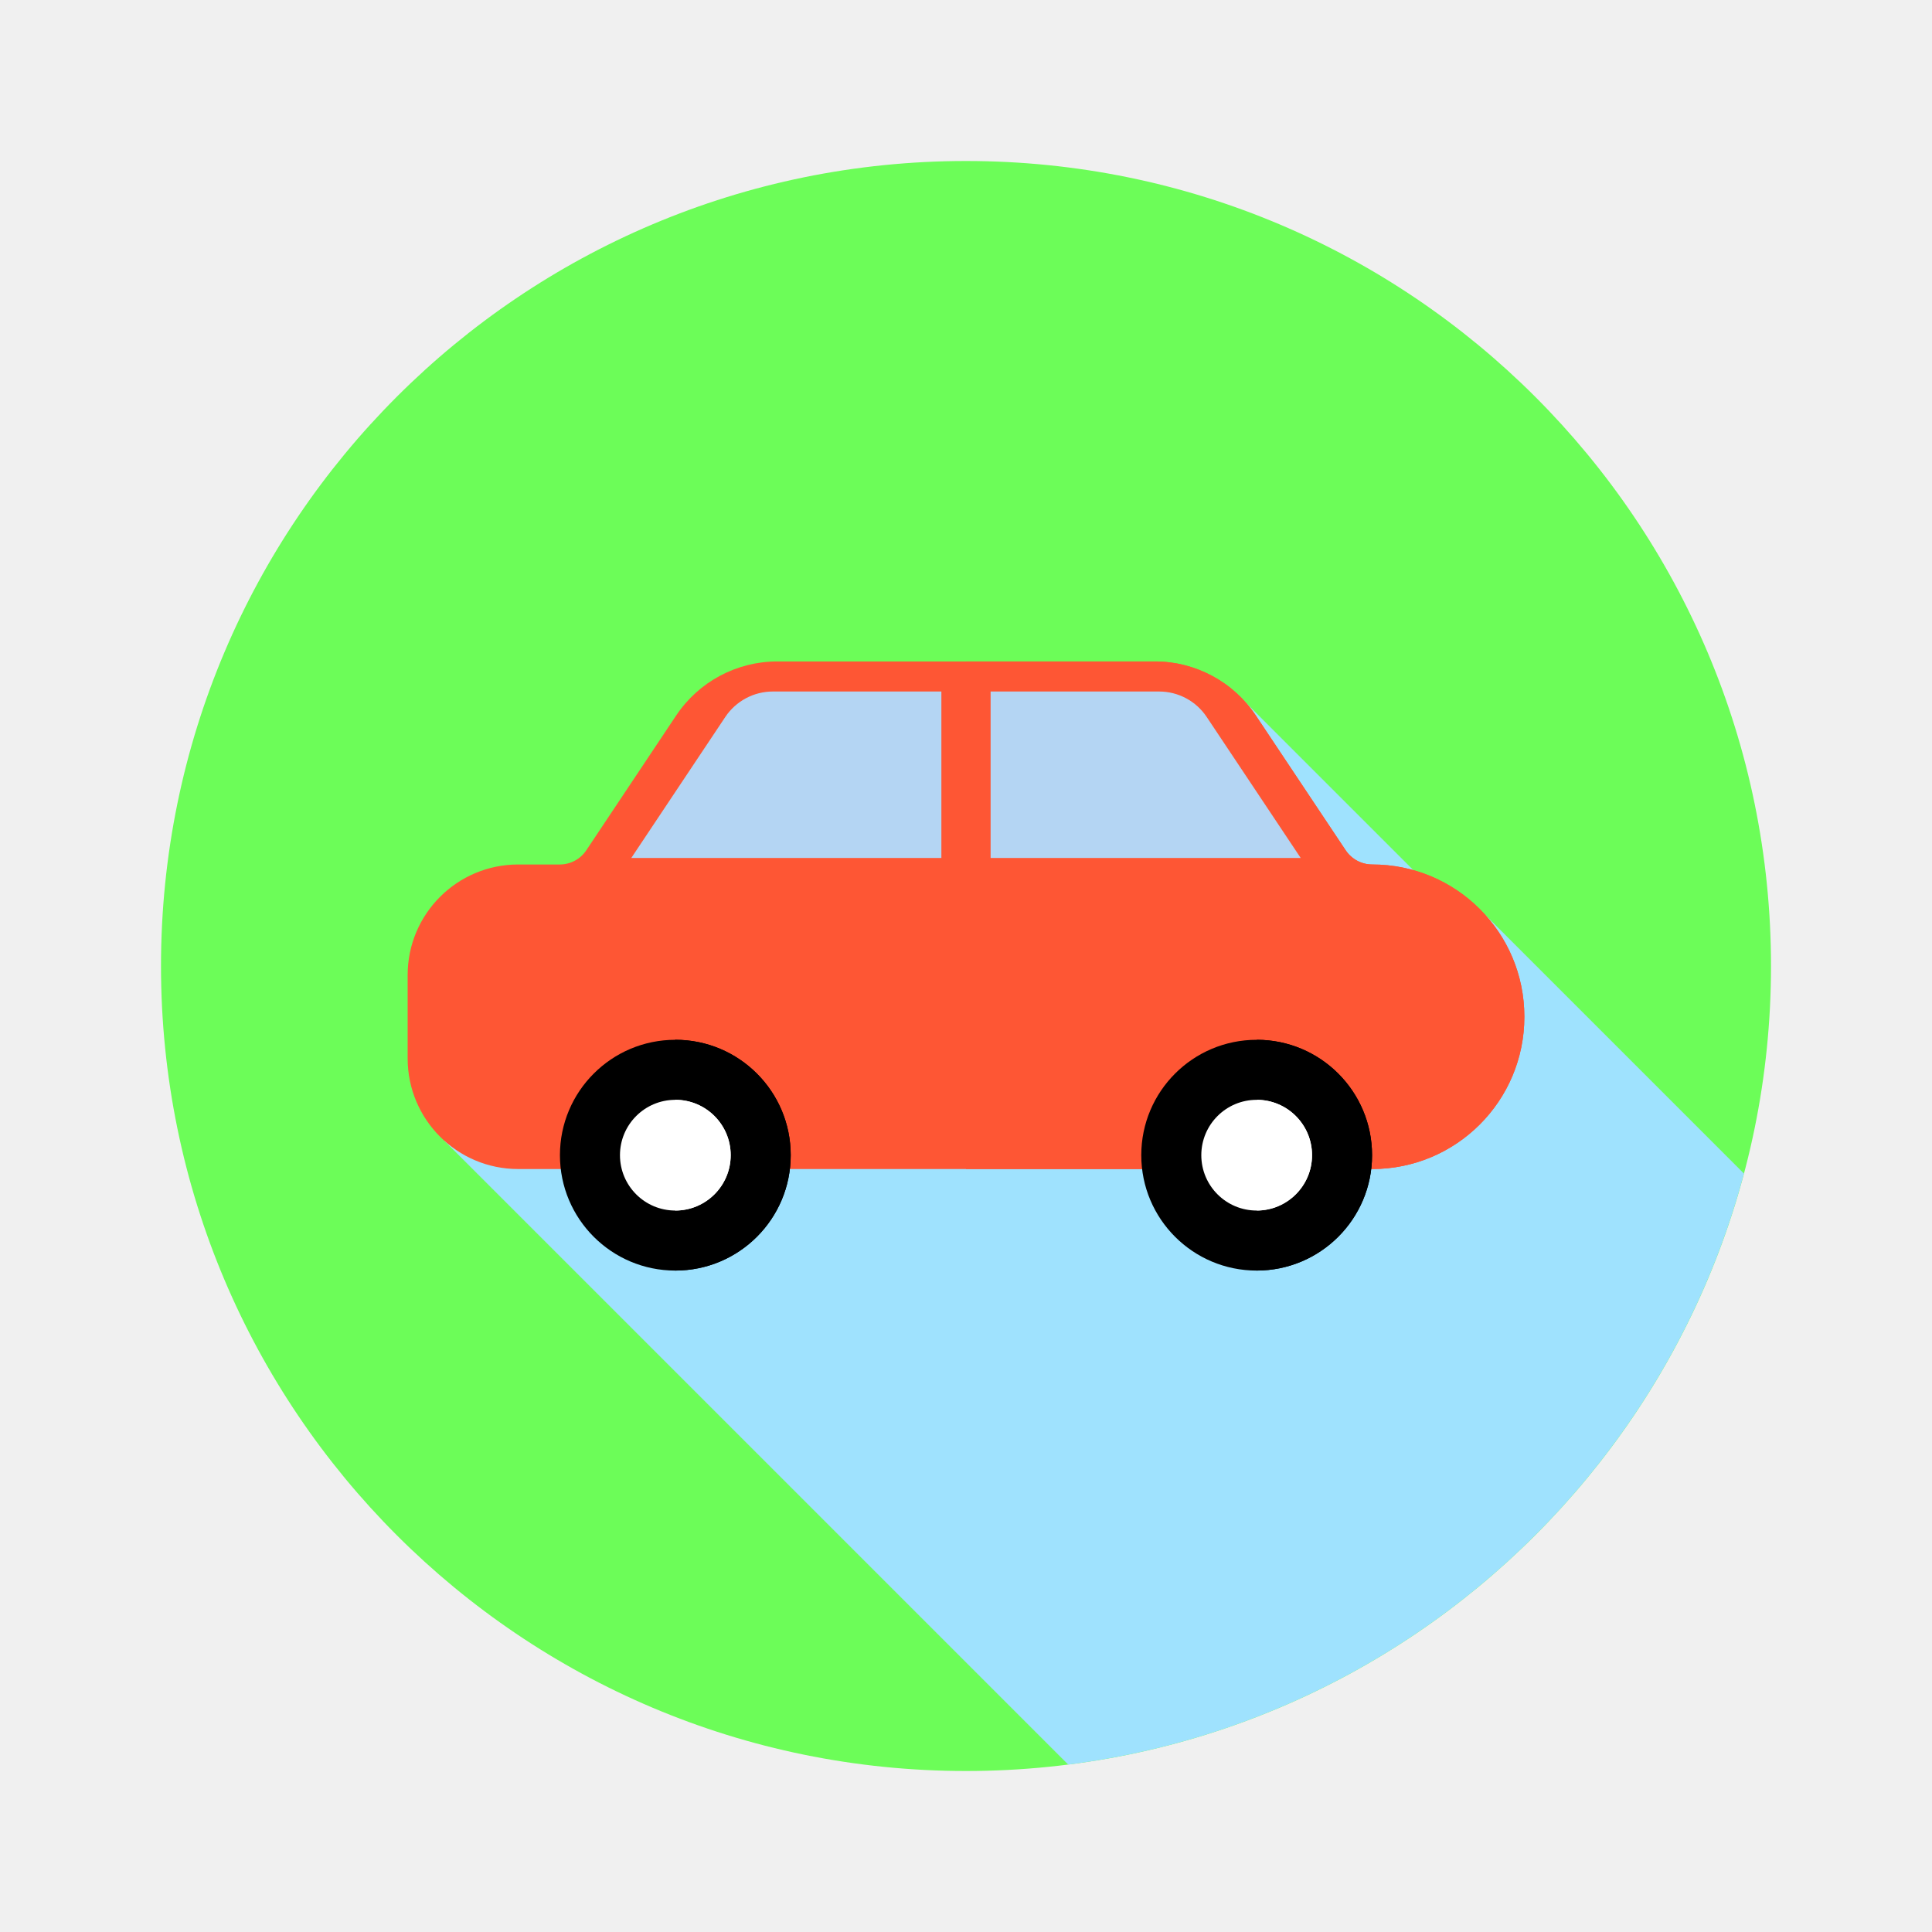
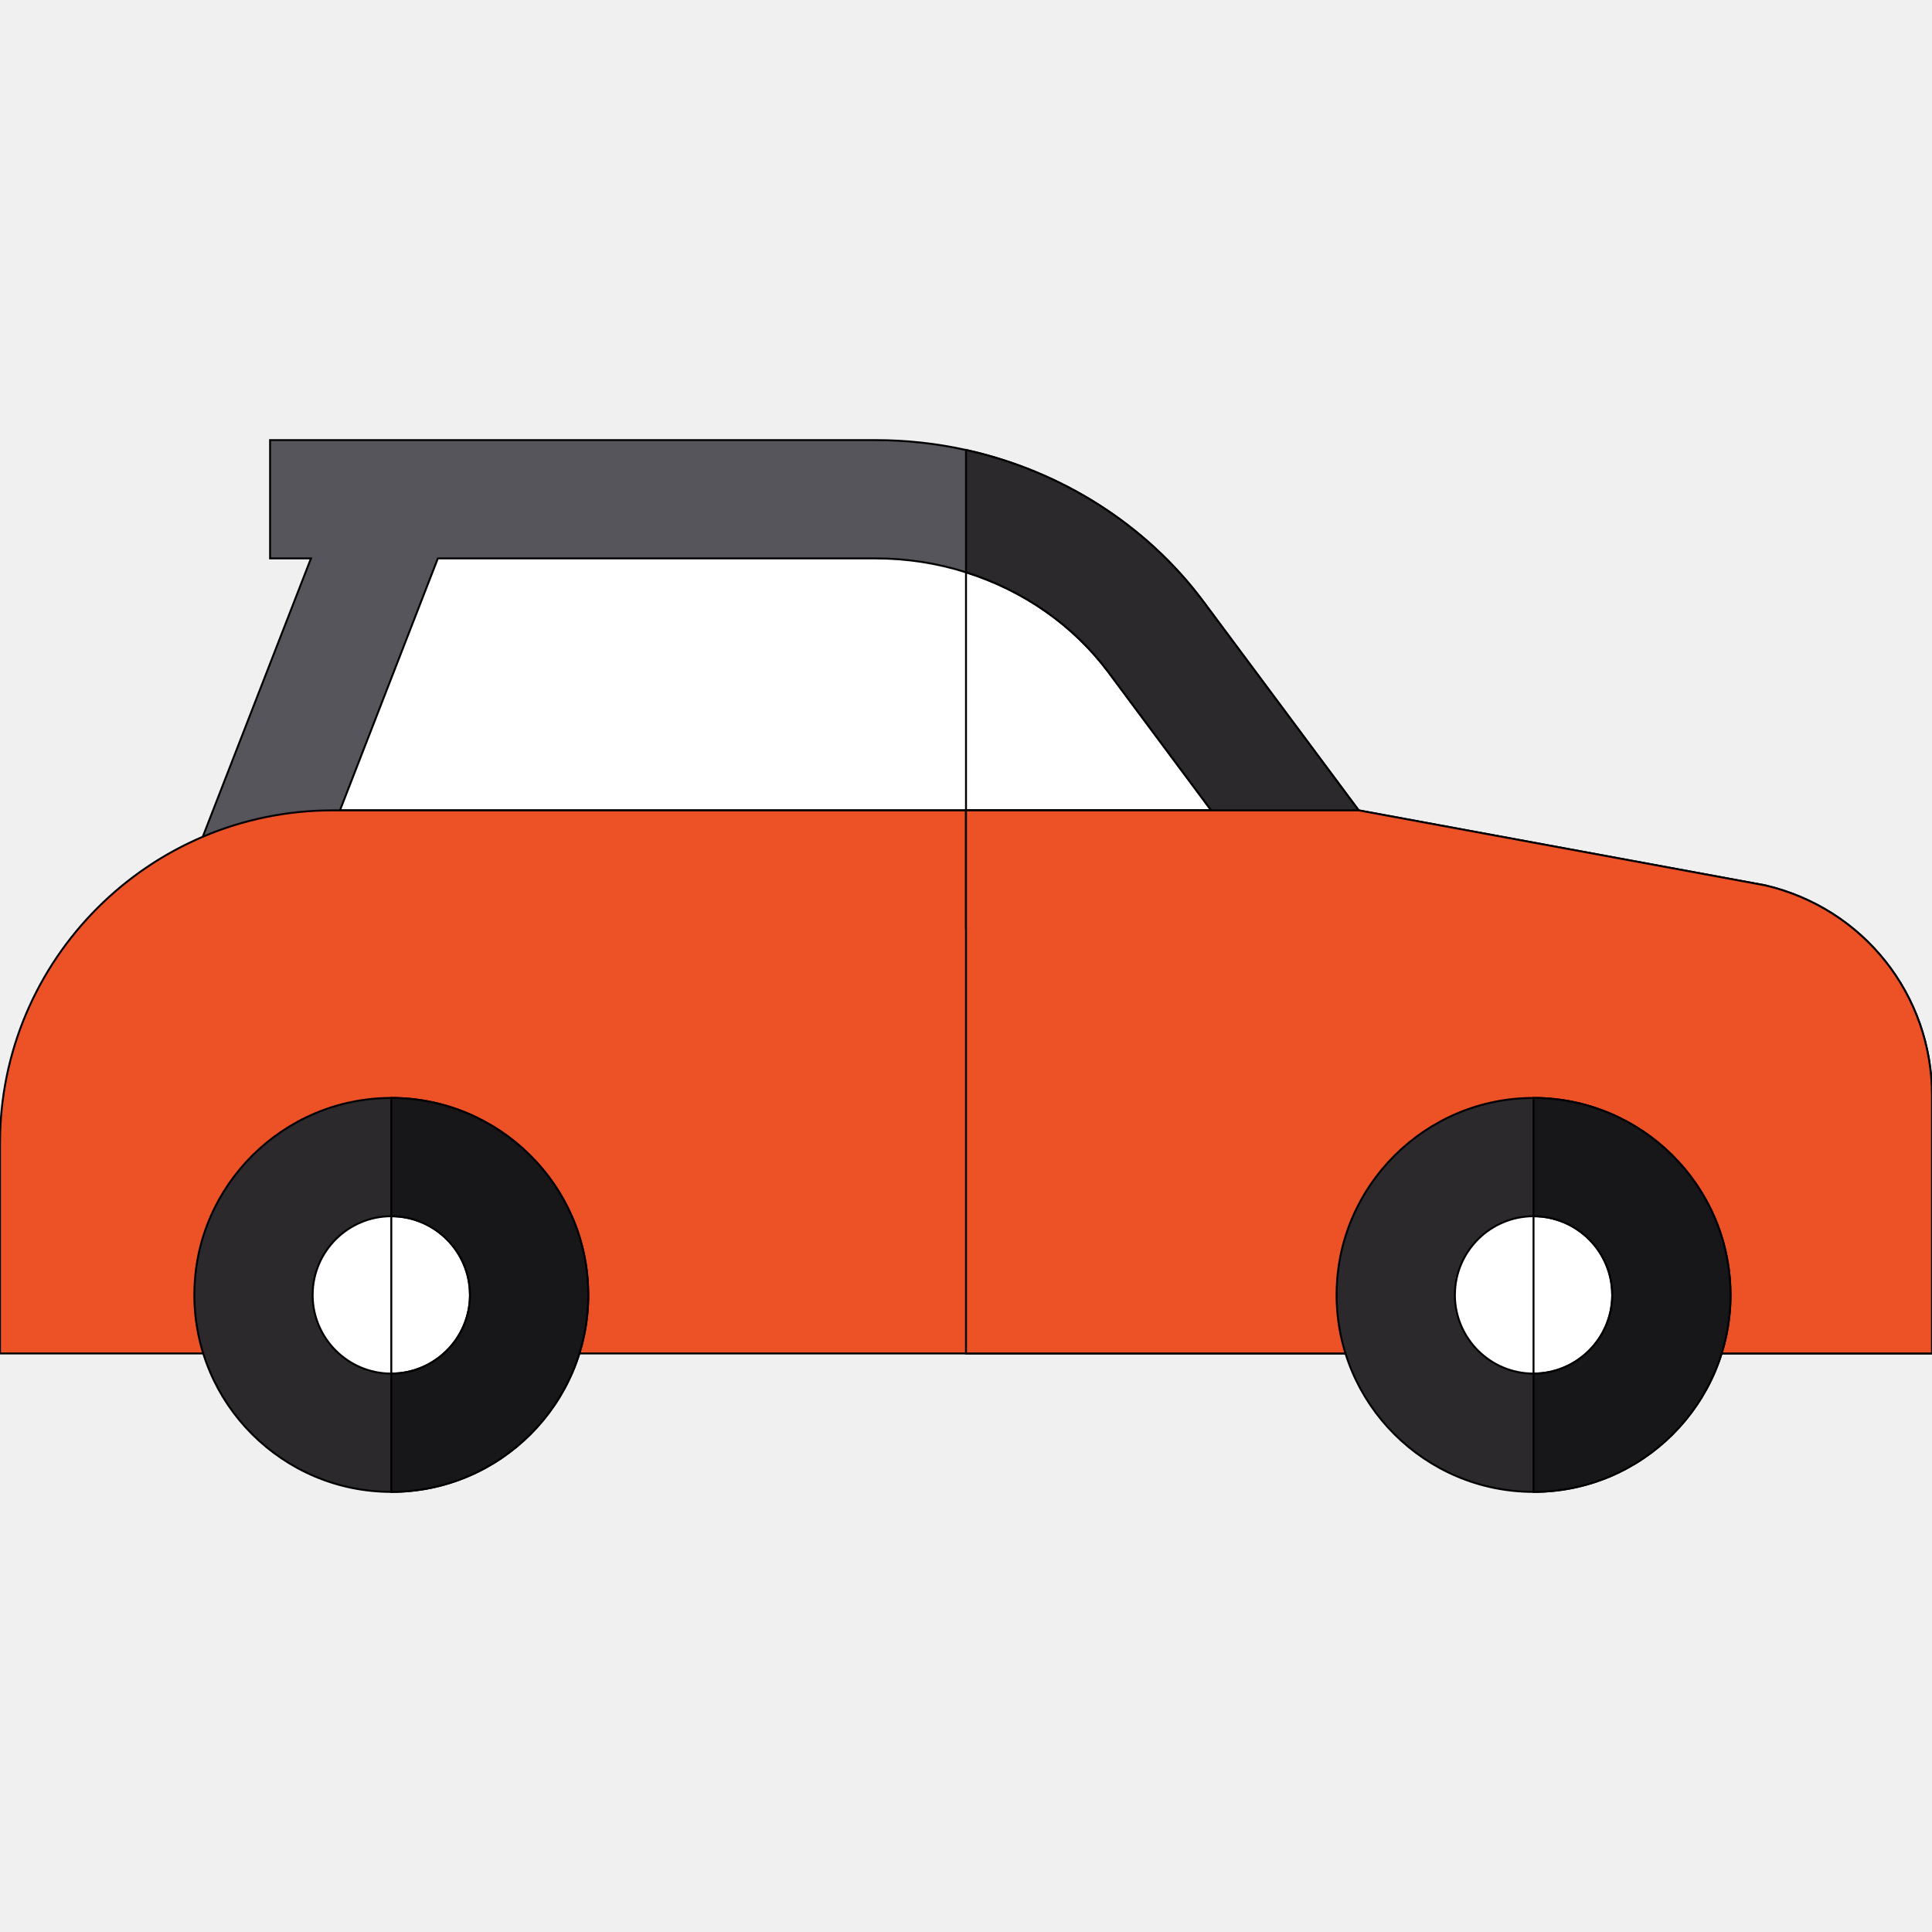
- <svg xmlns="http://www.w3.org/2000/svg" height="256px" width="256px" version="1.1" id="Layer_1" viewBox="-51.2 -51.2 614.40 614.40" xml:space="preserve" fill="#000000" transform="matrix(1, 0, 0, 1, 0, 0)" stroke="#000000" stroke-width="0.005">
+ <svg xmlns="http://www.w3.org/2000/svg" height="256px" width="256px" version="1.1" id="Layer_1" viewBox="0 0 512.00 512.00" xml:space="preserve" fill="#000000" stroke="#000000" stroke-width="0.512">
  <g id="SVGRepo_bgCarrier" stroke-width="0" />
  <g id="SVGRepo_tracerCarrier" stroke-linecap="round" stroke-linejoin="round" />
  <g id="SVGRepo_iconCarrier">
-     <circle style="fill:#6cfd58;" cx="256" cy="256" r="256" />
-     <path style="fill:#9fe2fe;" d="M503.394,321.998l-82.141-82.141l-4.449,4.203l-75.352-75.352l-169.127,90.74l-82.189,52.143 l198.365,198.365C392.476,496.781,476.987,421.236,503.394,321.998z" />
-     <path style="fill:#fe5634;" d="M385.184,223.716L385.184,223.716c-3.391,0-6.558-1.695-8.44-4.517l-28.56-42.839 c-7.17-10.754-19.239-17.213-32.161-17.213H195.977c-12.924,0-24.993,6.459-32.161,17.213l-28.56,42.839 c-1.881,2.822-5.048,4.517-8.439,4.517h-13.221c-19.416,0-35.157,15.741-35.157,35.157v26.538c0,19.416,15.741,35.157,35.157,35.157 h271.589c26.719,0,48.378-21.659,48.378-48.378v-0.095C433.562,245.376,411.903,223.716,385.184,223.716z" />
-     <path style="fill:#fe5634;" d="M385.184,223.716L385.184,223.716c-3.391,0-6.558-1.695-8.44-4.517l-28.56-42.839 c-7.17-10.754-19.237-17.213-32.161-17.213H256v161.42h129.183c26.719,0,48.378-21.659,48.378-48.378v-0.095 C433.562,245.376,411.903,223.716,385.184,223.716z" />
-     <circle style="fill:#000000;" cx="163.564" cy="316.164" r="36.697" />
-     <path style="fill:#000000;" d="M163.561,279.459c-0.026,0-0.05,0.003-0.076,0.003v73.385c0.026,0,0.05,0.003,0.076,0.003 c20.266,0,36.697-16.429,36.697-36.697C200.258,295.889,183.827,279.459,163.561,279.459z" />
-     <circle style="fill:#ffffff;" cx="163.564" cy="316.164" r="17.606" />
-     <path style="fill:#ffffff;" d="M163.561,298.549c-0.026,0-0.05,0.003-0.076,0.003v35.206c0.026,0,0.05,0.003,0.076,0.003 c9.725,0,17.606-7.883,17.606-17.606C181.167,306.433,173.284,298.549,163.561,298.549z" />
-     <circle style="fill:#000000;" cx="348.436" cy="316.164" r="36.697" />
-     <path style="fill:#000000;" d="M385.136,316.156c0-20.24-16.387-36.65-36.619-36.693v73.385 C368.749,352.806,385.136,336.396,385.136,316.156z" />
-     <circle style="fill:#ffffff;" cx="348.436" cy="316.164" r="17.606" />
-     <path style="fill:#ffffff;" d="M366.047,316.156c0-9.699-7.842-17.561-17.53-17.603v35.206 C358.205,333.717,366.047,325.854,366.047,316.156z" />
-     <path style="fill:#b4d5f3;" d="M248.173,168.708h-53.588c-6.082,0-11.762,3.039-15.136,8.101l-29.893,44.837h98.614v-52.938H248.173 z" />
-     <path style="fill:#b4d5f3;" d="M263.827,221.646h98.614l-29.893-44.837c-3.374-5.061-9.054-8.101-15.136-8.101h-53.586V221.646z" />
+     <path style="fill:#ffffff;" d="M354.21,227.218v3.208H71.576l38.139-98.116H236.46c6.635,0,13.187,0.69,19.54,2.017 c21.932,4.577,41.556,16.75,54.774,34.513L354.21,227.218z" />
+     <path style="fill:#ffffff;" d="M354.21,227.218v3.208H256v-96.099c21.932,4.577,41.556,16.75,54.774,34.513L354.21,227.218z" />
+     <path style="fill:#57555C;" d="M318.945,159.488c-15.245-20.49-37.794-34.68-62.945-40.239c-7.784-1.724-15.809-2.612-23.939-2.612 H71.576v31.347h10.836L44.272,246.1h321.212v-24.064L318.945,159.488z M90.091,214.753l25.945-66.769h116.025 c8.244,0,16.321,1.264,23.939,3.678c15.109,4.754,28.442,13.96,37.804,26.54l27.188,36.551H90.091z" />
+     <path style="fill:#ed5126;" d="M512,290.372v68.305H0v-55.766c0-48.609,39.549-88.158,88.158-88.158h271.904l107.728,19.874 C493.819,240.718,512,263.633,512,290.372z" />
+     <path style="fill:#2B292C;" d="M365.484,222.036V246.1H256v-31.347h64.993l-27.188-36.551c-9.362-12.581-22.695-21.786-37.804-26.54 v-32.413c25.151,5.559,47.7,19.749,62.945,40.239L365.484,222.036z" />
+     <path style="fill:#ffffff;" d="M134.353,343.16c0,16.927-13.72,30.657-30.657,30.657c-16.927,0-30.647-13.73-30.647-30.657 c0-16.927,13.72-30.647,30.647-30.647C120.633,312.513,134.353,326.233,134.353,343.16z" />
+     <path style="fill:#ed5126;" d="M512,290.372v68.305H256V214.753h104.062l107.728,19.874C493.819,240.718,512,263.633,512,290.372z" />
+     <path style="fill:#ffffff;" d="M134.353,343.16c0,16.927-13.72,30.657-30.657,30.657v-61.304 C120.633,312.513,134.353,326.233,134.353,343.16z" />
+     <path style="fill:#2B292C;" d="M155.888,342.648c-0.272-28.526-23.625-51.681-52.193-51.681c-28.599,0-51.984,23.239-52.182,51.743 l-0.01,0.449c0,28.787,23.416,52.203,52.193,52.203c28.787,0,52.203-23.416,52.203-52.203L155.888,342.648z M103.696,364.016 c-11.421,0-20.731-9.247-20.846-20.647l0.01-0.303c0.042-11.442,9.394-20.752,20.835-20.752c11.452,0,20.804,9.31,20.846,20.752 v0.084c0.01,0.073,0.01,0.136,0.01,0.199C124.447,354.759,115.137,364.016,103.696,364.016z" />
+     <path style="fill:#17171A;" d="M155.899,343.16c0,28.787-23.416,52.203-52.203,52.203v-31.347c11.442,0,20.752-9.258,20.856-20.668 c0-0.063,0-0.125-0.01-0.199v-0.084c-0.042-11.442-9.394-20.752-20.846-20.752v-31.347c28.568,0,51.921,23.155,52.193,51.681 L155.899,343.16z" />
+     <path style="fill:#ffffff;" d="M437.06,343.16c0,16.927-13.72,30.657-30.657,30.657c-16.927,0-30.647-13.73-30.647-30.657 c0-16.927,13.72-30.647,30.647-30.647C423.34,312.513,437.06,326.233,437.06,343.16z" />
+     <path style="fill:#ffffff;" d="M437.06,343.16c0,16.927-13.72,30.657-30.657,30.657v-61.304 C423.34,312.513,437.06,326.233,437.06,343.16z" />
+     <path style="fill:#2B292C;" d="M458.595,342.648c-0.272-28.526-23.625-51.681-52.193-51.681c-28.599,0-51.984,23.239-52.182,51.743 l-0.01,0.449c0,28.787,23.416,52.203,52.193,52.203c28.787,0,52.203-23.416,52.203-52.203L458.595,342.648z M406.403,364.016 c-11.421,0-20.731-9.247-20.846-20.647l0.01-0.303c0.042-11.442,9.394-20.752,20.835-20.752c11.452,0,20.804,9.31,20.846,20.752 v0.084c0.01,0.073,0.01,0.136,0.01,0.199C427.154,354.759,417.844,364.016,406.403,364.016z" />
+     <path style="fill:#17171A;" d="M458.606,343.16c0,28.787-23.416,52.203-52.203,52.203v-31.347c11.442,0,20.752-9.258,20.856-20.668 c0-0.063,0-0.125-0.01-0.199v-0.084c-0.042-11.442-9.394-20.752-20.846-20.752v-31.347c28.568,0,51.921,23.155,52.193,51.681 L458.606,343.16z" />
  </g>
</svg>
